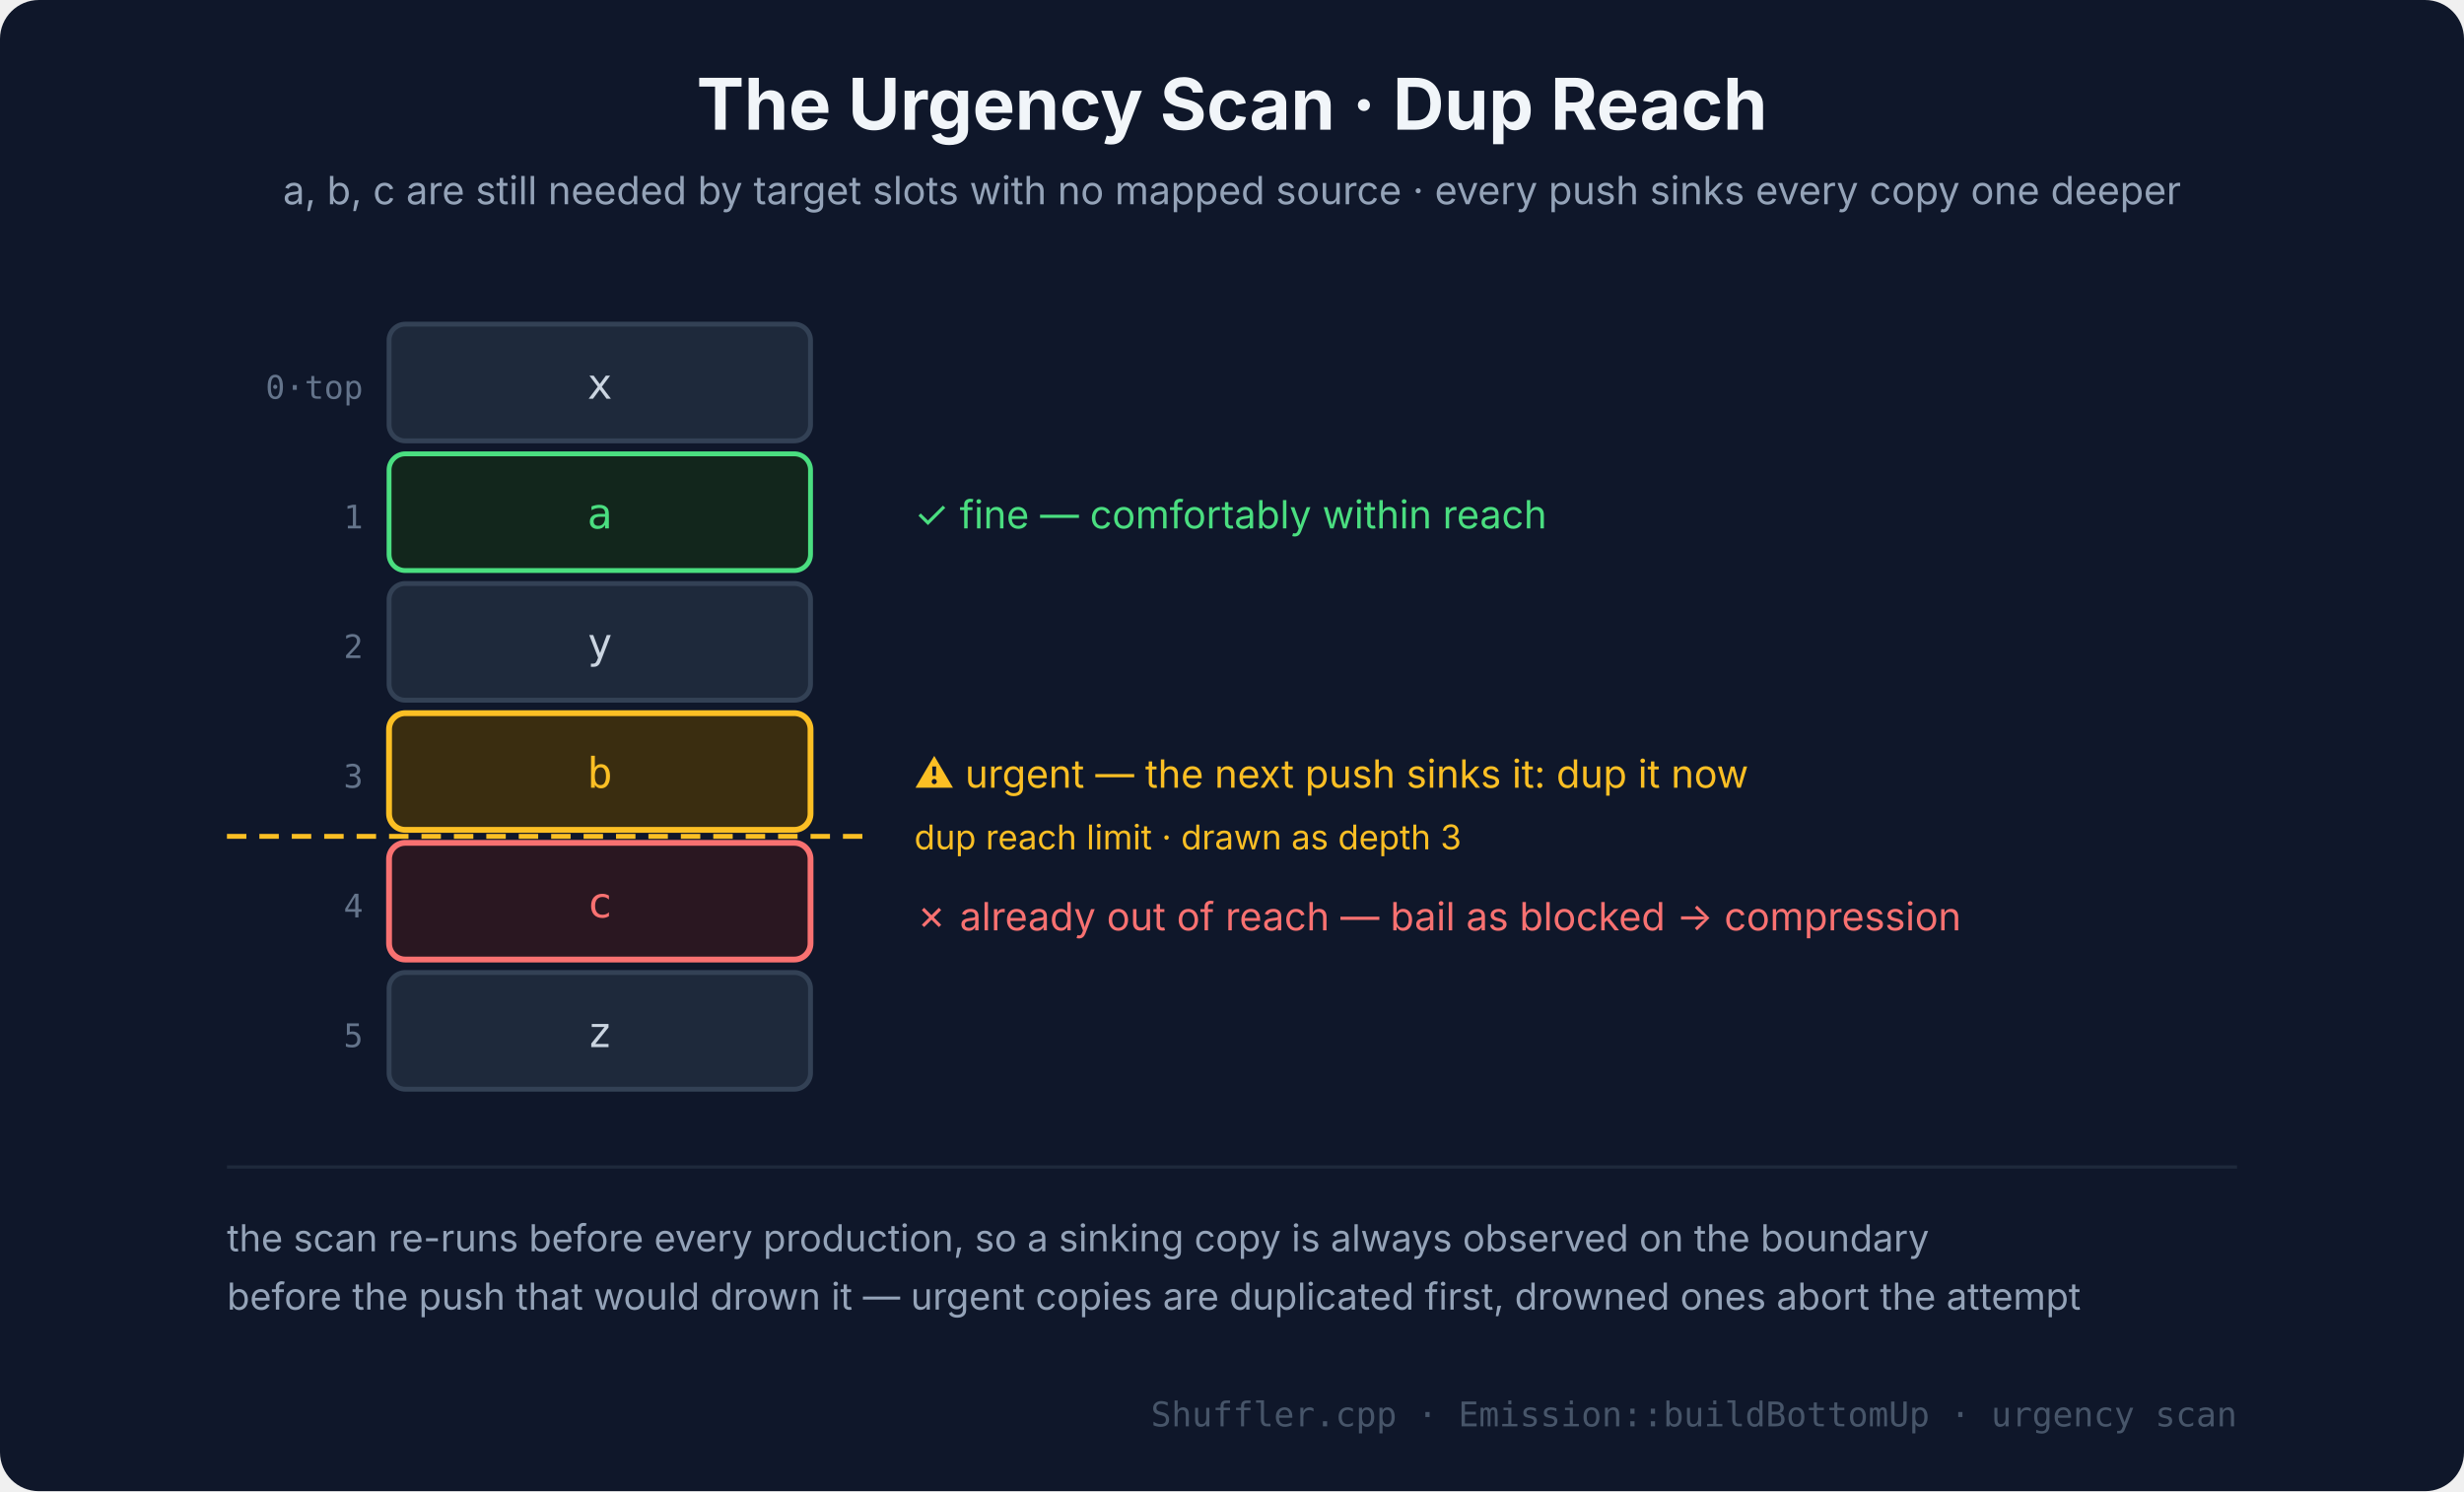
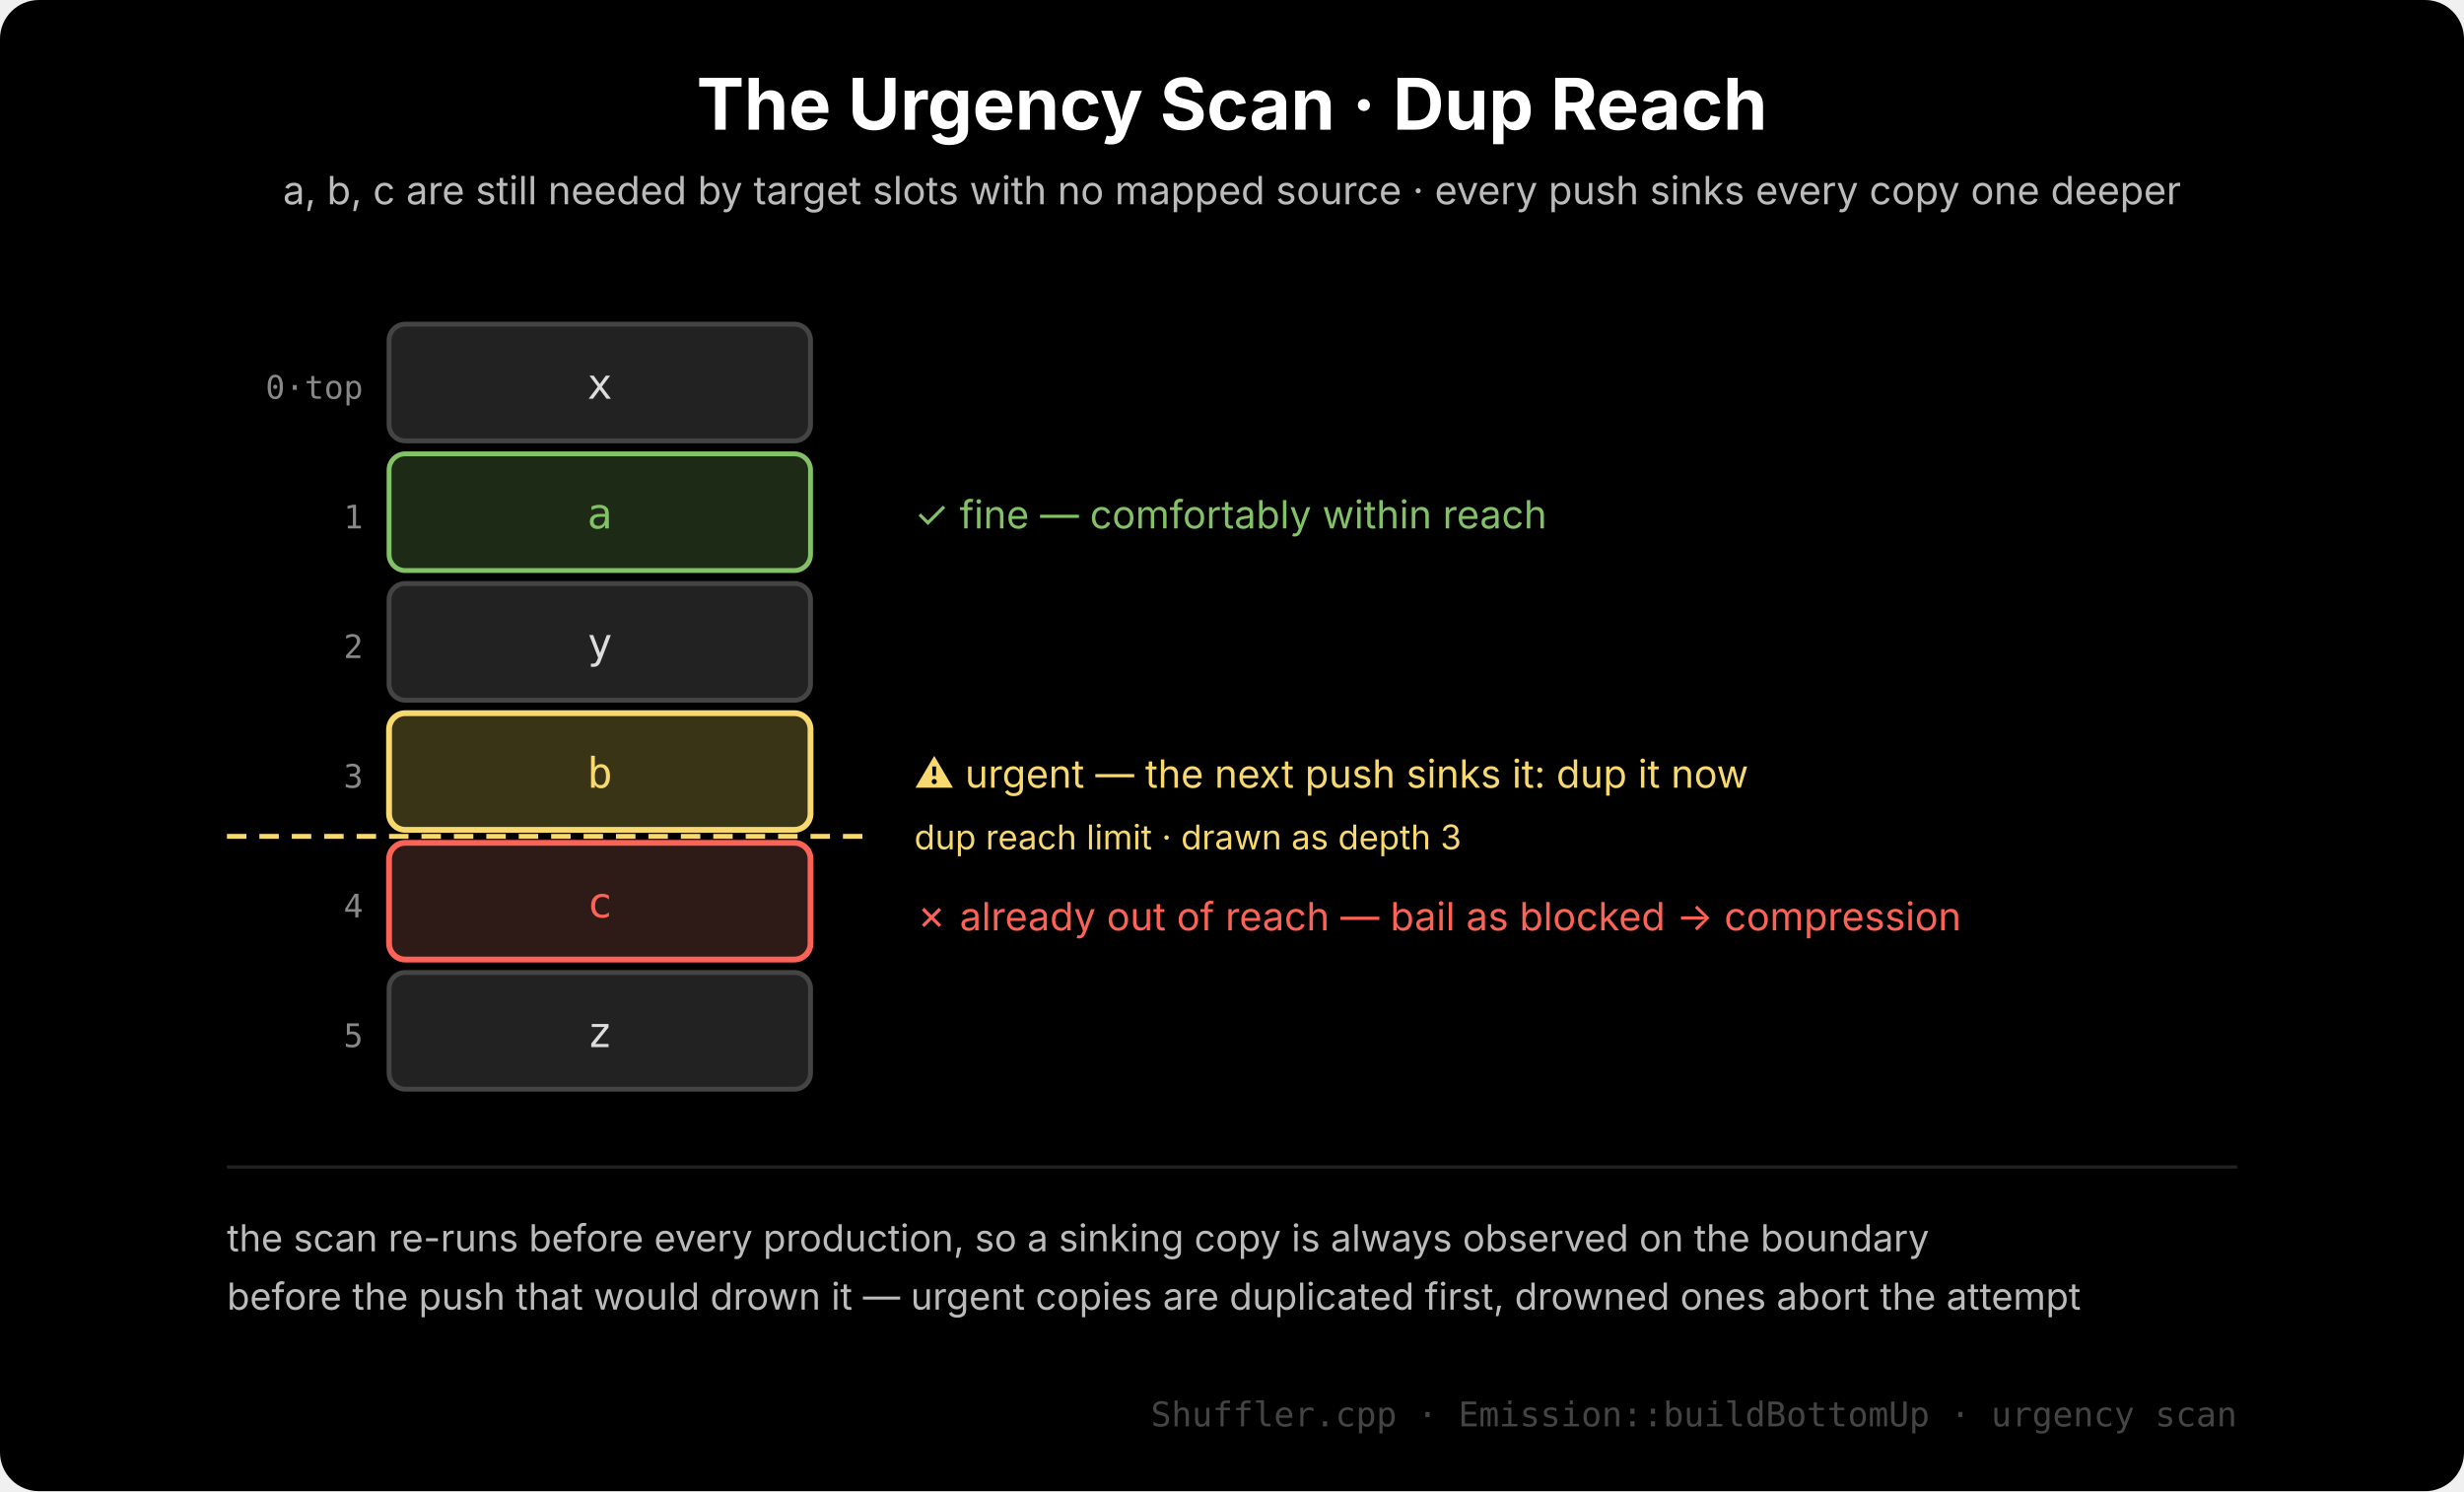
<svg xmlns="http://www.w3.org/2000/svg" width="760" height="460" viewBox="0 0 760 460" font-family="system-ui, -apple-system, 'Segoe UI', sans-serif">
-   <rect width="760" height="460" rx="12" fill="#0f172a" />
-   <text x="380" y="40" text-anchor="middle" font-size="22" font-weight="700" fill="#f1f5f9">The Urgency Scan · Dup Reach</text>
-   <text x="380" y="63" text-anchor="middle" font-size="12" fill="#94a3b8">a, b, c are still needed by target slots with no mapped source · every push sinks every copy one deeper</text>
-   <g font-size="10" fill="#64748b" text-anchor="end" font-family="ui-monospace, 'SF Mono', Menlo, monospace">
+   <rect width="760" height="460" rx="12" fill="#000000" />
+   <text x="380" y="40" text-anchor="middle" font-size="22" font-weight="700" fill="#ffffff">The Urgency Scan · Dup Reach</text>
+   <text x="380" y="63" text-anchor="middle" font-size="12" fill="#bbbbbb">a, b, c are still needed by target slots with no mapped source · every push sinks every copy one deeper</text>
+   <g font-size="10" fill="#888888" text-anchor="end" font-family="ui-monospace, 'SF Mono', Menlo, monospace">
    <text x="112" y="123">0·top</text>
    <text x="112" y="163">1</text>
    <text x="112" y="203">2</text>
    <text x="112" y="243">3</text>
    <text x="112" y="283">4</text>
    <text x="112" y="323">5</text>
  </g>
  <g font-family="ui-monospace, 'SF Mono', Menlo, monospace" font-size="13" text-anchor="middle">
-     <rect x="120" y="100" width="130" height="36" rx="5" fill="#1e293b" stroke="#334155" stroke-width="1.5" />
-     <text x="185" y="123" fill="#cbd5e1">x</text>
-     <rect x="120" y="140" width="130" height="36" rx="5" fill="#12261c" stroke="#4ade80" stroke-width="1.5" />
-     <text x="185" y="163" fill="#4ade80">a</text>
-     <rect x="120" y="180" width="130" height="36" rx="5" fill="#1e293b" stroke="#334155" stroke-width="1.5" />
-     <text x="185" y="203" fill="#cbd5e1">y</text>
-     <rect x="120" y="220" width="130" height="36" rx="5" fill="#3a2d10" stroke="#fbbf24" stroke-width="1.8" />
-     <text x="185" y="243" fill="#fbbf24">b</text>
-     <rect x="120" y="260" width="130" height="36" rx="5" fill="#2a1721" stroke="#f87171" stroke-width="1.8" />
-     <text x="185" y="283" fill="#f87171">c</text>
-     <rect x="120" y="300" width="130" height="36" rx="5" fill="#1e293b" stroke="#334155" stroke-width="1.5" />
-     <text x="185" y="323" fill="#cbd5e1">z</text>
+     <rect x="120" y="100" width="130" height="36" rx="5" fill="#222222" stroke="#444444" stroke-width="1.5" />
+     <text x="185" y="123" fill="#dddddd">x</text>
+     <rect x="120" y="140" width="130" height="36" rx="5" fill="#1c2a16" stroke="#83c167" stroke-width="1.5" />
+     <text x="185" y="163" fill="#83c167">a</text>
+     <rect x="120" y="180" width="130" height="36" rx="5" fill="#222222" stroke="#444444" stroke-width="1.5" />
+     <text x="185" y="203" fill="#dddddd">y</text>
+     <rect x="120" y="220" width="130" height="36" rx="5" fill="#3a3416" stroke="#f7d96f" stroke-width="1.8" />
+     <text x="185" y="243" fill="#f7d96f">b</text>
+     <rect x="120" y="260" width="130" height="36" rx="5" fill="#2e1a17" stroke="#fc6255" stroke-width="1.8" />
+     <text x="185" y="283" fill="#fc6255">c</text>
+     <rect x="120" y="300" width="130" height="36" rx="5" fill="#222222" stroke="#444444" stroke-width="1.5" />
+     <text x="185" y="323" fill="#dddddd">z</text>
  </g>
-   <line x1="70" y1="258" x2="270" y2="258" stroke="#fbbf24" stroke-width="1.5" stroke-dasharray="6 4" />
-   <text x="282" y="262" font-size="10.5" fill="#fbbf24">dup reach limit · drawn as depth 3</text>
+   <line x1="70" y1="258" x2="270" y2="258" stroke="#f7d96f" stroke-width="1.5" stroke-dasharray="6 4" />
+   <text x="282" y="262" font-size="10.5" fill="#f7d96f">dup reach limit · drawn as depth 3</text>
  <g font-size="12">
-     <text x="282" y="163" fill="#4ade80">✓ fine — comfortably within reach</text>
-     <text x="282" y="243" fill="#fbbf24">⚠ urgent — the next push sinks it: dup it now</text>
-     <text x="282" y="287" fill="#f87171">✗ already out of reach — bail as blocked → compression</text>
+     <text x="282" y="163" fill="#83c167">✓ fine — comfortably within reach</text>
+     <text x="282" y="243" fill="#f7d96f">⚠ urgent — the next push sinks it: dup it now</text>
+     <text x="282" y="287" fill="#fc6255">✗ already out of reach — bail as blocked → compression</text>
  </g>
-   <line x1="70" y1="360" x2="690" y2="360" stroke="#1e293b" stroke-width="1" />
-   <text x="70" y="386" font-size="11.5" fill="#94a3b8">the scan re-runs before every production, so a sinking copy is always observed on the boundary</text>
-   <text x="70" y="404" font-size="11.5" fill="#94a3b8">before the push that would drown it — urgent copies are duplicated first, drowned ones abort the attempt</text>
-   <text x="690" y="440" text-anchor="end" font-size="10.5" font-family="ui-monospace, 'SF Mono', Menlo, monospace" fill="#475569">Shuffler.cpp · Emission::buildBottomUp · urgency scan</text>
+   <line x1="70" y1="360" x2="690" y2="360" stroke="#222222" stroke-width="1" />
+   <text x="70" y="386" font-size="11.5" fill="#bbbbbb">the scan re-runs before every production, so a sinking copy is always observed on the boundary</text>
+   <text x="70" y="404" font-size="11.5" fill="#bbbbbb">before the push that would drown it — urgent copies are duplicated first, drowned ones abort the attempt</text>
+   <text x="690" y="440" text-anchor="end" font-size="10.5" font-family="ui-monospace, 'SF Mono', Menlo, monospace" fill="#444444">Shuffler.cpp · Emission::buildBottomUp · urgency scan</text>
</svg>
